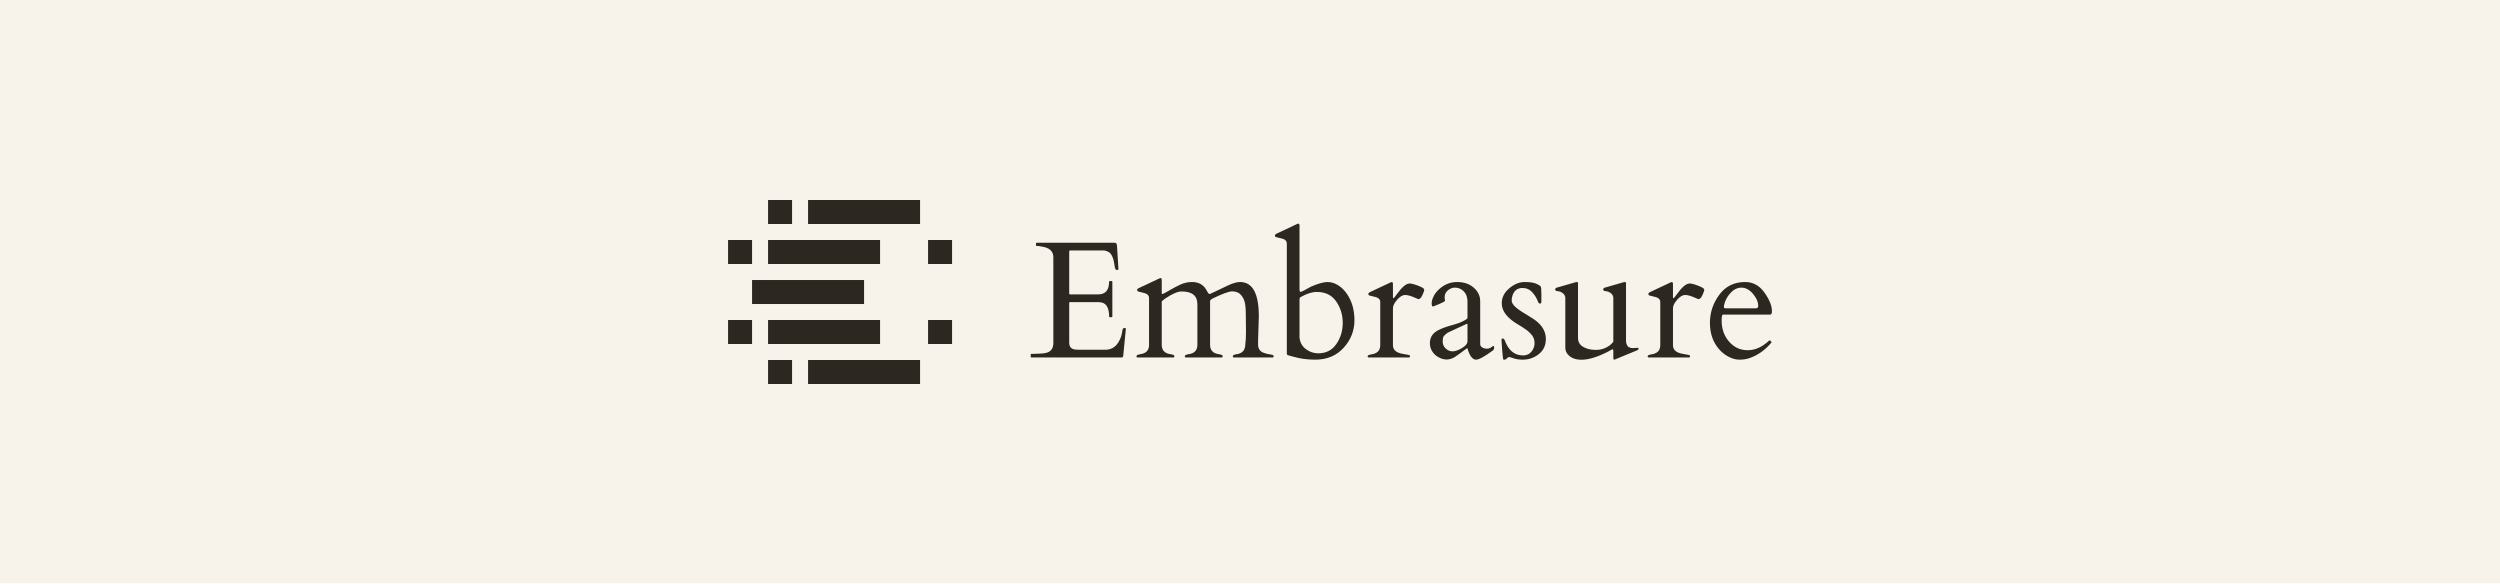
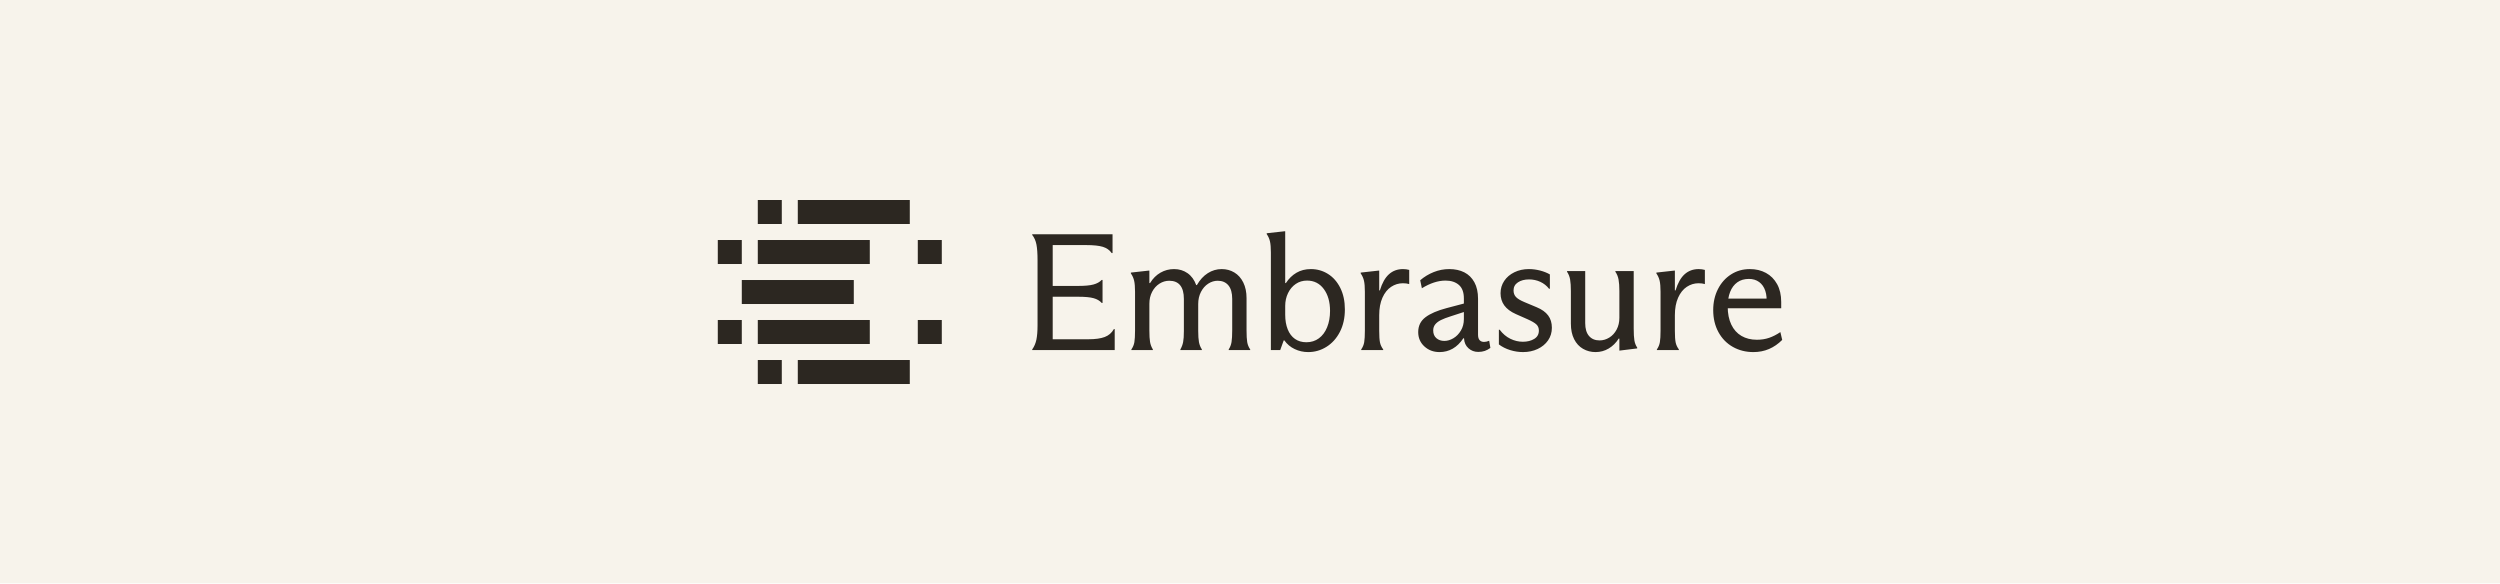
<svg xmlns="http://www.w3.org/2000/svg" width="1200" height="280" viewBox="0 0 1200 280" role="img" aria-labelledby="title desc">
  <rect width="1200" height="280" fill="#F7F3EB" />
-   <g transform="translate(349.473 96) scale(.16)" fill="#2C2721">
+   <g transform="translate(344.540 96) scale(.16)" fill="#2C2721">
    <rect x="120" width="72" height="72" />
    <rect x="120" y="480.022" width="72" height="72" />
    <rect y="120.021" width="72" height="72" />
    <rect x="600" y="120.021" width="72" height="72" />
    <rect y="359.993" width="72" height="72" />
    <rect x="600" y="359.993" width="72" height="72" />
    <rect x="240" width="336" height="72" />
    <rect x="240" y="480.022" width="336" height="72" />
    <rect x="120" y="120.021" width="336" height="72" />
    <rect x="120" y="359.993" width="336" height="72" />
    <rect x="72.001" y="240.05" width="336" height="72" />
  </g>
-   <path fill="#2C2721" transform="translate(494.473 171.582) scale(0.0390625 -0.0390625)" d="M7 8V36Q7 44 15 44H37Q79 47 123.0 47.5Q167 48 203 58Q285 82 285 178V1232Q285 1331 168 1358Q135 1365 101 1370H80Q72 1370 72 1378V1402Q72 1410 80 1410H1031Q1049 1410 1057.0 1403.5Q1065 1397 1067 1375L1085 1085Q1085 1075 1070.0 1075.0Q1055 1075 1048 1084Q1042 1094 1032.5 1157.0Q1023 1220 998.0 1262.0Q973 1304 910 1315H493Q480 1315 480 1302V785Q480 775 490 775H836Q970 775 970 931Q970 939 978 939H1002Q1010 939 1010 931V503Q1010 495 1002 495H978Q970 495 970 503Q970 651 884 674Q860 680 833 680H490Q480 680 480 670V183Q480 108 549 98Q569 95 591 95H924Q1027 95 1084 186Q1125 251 1134 335Q1137 363 1164 363Q1176 363 1176 350L1143 14Q1137 0 1129 0H15Q7 0 7 8ZM2652 315 2650 526Q2650 655 2628.0 707.0Q2606 759 2572.0 785.5Q2538 812 2480.5 812.0Q2423 812 2237 722Q2212 707 2211 694V156Q2211 55 2319 40Q2366 33 2366.0 17.5Q2366 2 2356 0H1910Q1900 2 1900 14Q1900 33 1947 40Q2055 55 2055 156V654Q2055 811 1861 811Q1790 811 1664 727Q1632 706 1617 688V156Q1617 55 1725 40Q1772 33 1772.0 17.5Q1772 2 1762 0H1316Q1306 2 1306 14Q1306 33 1353 40Q1461 55 1461 154V730Q1461 772 1415 788Q1395 795 1372.0 799.5Q1349 804 1335.5 808.0Q1322 812 1318.5 815.5Q1315 819 1315.0 830.5Q1315 842 1330 850L1585 970Q1597 976 1600 976Q1617 976 1617 952V786Q1618 780 1624.5 780.0Q1631 780 1657.5 794.0Q1684 808 1727.0 833.5Q1770 859 1840.5 893.0Q1911 927 1990 927Q2117 927 2172 818Q2193 774 2210.0 780.5Q2227 787 2263 805Q2348 847 2435.0 887.0Q2522 927 2579 927Q2810 927 2810 506L2801 214V156Q2801 78 2879 54Q2912 43 2942.5 38.5Q2973 34 2982.5 30.0Q2992 26 2992.0 14.0Q2992 2 2982 0H2500Q2490 2 2490 14Q2490 33 2537 40Q2644 55 2644 164Q2652 214 2652 315ZM3310 837Q3310 806 3324.5 806.0Q3339 806 3452 871Q3584 927 3653.0 927.0Q3722 927 3785.0 887.0Q3848 847 3892 782Q3985 648 3985.0 457.0Q3985 266 3852.5 119.5Q3720 -27 3503 -27Q3362 -27 3243 7Q3208 17 3183.5 23.0Q3159 29 3156.5 35.5Q3154 42 3154 51V1399Q3154 1441 3108 1457Q3088 1464 3065.0 1468.5Q3042 1473 3028.5 1477.0Q3015 1481 3011.5 1484.5Q3008 1488 3008.0 1499.5Q3008 1511 3023 1519L3278 1639Q3290 1645 3293 1645Q3310 1645 3310 1621ZM3522 805Q3433 805 3322 741Q3310 734 3310 717V244Q3320 153 3389.0 102.0Q3458 51 3540 51Q3684 51 3762.5 165.0Q3841 279 3841.0 425.0Q3841 571 3761.0 688.0Q3681 805 3522 805ZM4773 717Q4761 719 4738 730Q4655 768 4608.0 768.0Q4561 768 4509.5 709.5Q4458 651 4458 604V152Q4458 77 4545 52Q4583 42 4616.0 37.5Q4649 33 4658.5 29.0Q4668 25 4668.0 13.5Q4668 2 4658 0H4157Q4147 2 4147 14Q4147 32 4194 38Q4302 54 4302 152V681Q4302 723 4256 739Q4236 746 4213.0 750.5Q4190 755 4176.5 759.0Q4163 763 4159.5 766.5Q4156 770 4156.0 781.5Q4156 793 4171 801L4426 921Q4438 927 4441 927Q4458 927 4458 903V741Q4458 729 4464 729Q4472 729 4505 776Q4600 909 4662 909Q4697 909 4769.5 881.0Q4842 853 4842 834Q4842 811 4819.0 764.0Q4796 717 4773 717ZM5682 83Q5532 -27 5479 -27Q5415 -27 5375 106Q5372 116 5370 115Q5246 22 5214 3Q5132 -44 5049.5 -12.0Q4967 20 4930 94Q4912 132 4912 175Q4912 260 4975.0 310.0Q5038 360 5215 406Q5275 422 5322.0 447.0Q5369 472 5371.5 479.0Q5374 486 5374 492V684Q5374 797 5286 843Q5257 858 5216.5 858.0Q5176 858 5134.5 826.0Q5093 794 5093 735L5098 696Q5092 684 5026.0 656.0Q4960 628 4950 626Q4934 626 4934.0 664.5Q4934 703 4957.0 750.0Q4980 797 5022 836Q5120 927 5246.0 927.0Q5372 927 5451.0 857.5Q5530 788 5530 692V165Q5530 139 5554.5 123.5Q5579 108 5611.0 108.0Q5643 108 5664.5 124.5Q5686 141 5694.0 141.0Q5702 141 5702.0 119.5Q5702 98 5682 83ZM5374 199V402Q5374 413 5369.0 413.0Q5364 413 5362 412L5130 304Q5094 278 5081.5 260.0Q5069 242 5069.0 194.0Q5069 146 5106.0 110.5Q5143 75 5190.5 75.0Q5238 75 5306.0 115.5Q5374 156 5374 199ZM6282 684Q6282 662 6265.5 662.0Q6249 662 6240 686Q6216 752 6168.5 803.0Q6121 854 6051 854Q5959 854 5927 762Q5917 731 5917.0 698.0Q5917 665 5959.0 624.5Q6001 584 6097.0 528.0Q6193 472 6237 433Q6337 344 6337.0 227.0Q6337 110 6251.0 41.5Q6165 -27 6051 -27Q5990 -27 5940.5 -10.5Q5891 6 5883.5 6.0Q5876 6 5859.5 -10.5Q5843 -27 5833 -27H5816Q5810 -27 5801.0 81.0Q5792 189 5792.0 209.0Q5792 229 5795.5 231.0Q5799 233 5807.0 233.0Q5815 233 5820.5 228.0Q5826 223 5830.0 215.5Q5834 208 5836.5 200.0Q5839 192 5849 170Q5917 25 6059 25Q6122 25 6160.0 71.5Q6198 118 6198.0 175.0Q6198 232 6168.0 271.0Q6138 310 6093.5 342.0Q6049 374 5997 404Q5795 522 5795 665Q5795 772 5887.0 849.5Q5979 927 6076.0 927.0Q6173 927 6219.5 906.0Q6266 885 6274.0 870.5Q6282 856 6282 776ZM7166 88Q7161 105 7153.0 99.5Q7145 94 7088 65Q6901 -28 6776.0 -28.0Q6651 -28 6596 52Q6576 82 6576 126V736Q6573 765 6550 786Q6519 812 6485.5 814.0Q6452 816 6452.0 834.5Q6452 853 6468 857L6697 923Q6709 927 6720.5 927.0Q6732 927 6732 910V239Q6732 169 6794.0 131.0Q6856 93 6952.5 93.0Q7049 93 7126 152Q7150 171 7166 194V736Q7163 765 7140 786Q7109 812 7075.5 814.0Q7042 816 7042.0 834.5Q7042 853 7058 857L7287 923Q7299 927 7310.5 927.0Q7322 927 7322 907V197Q7327 153 7347.0 134.0Q7367 115 7412 115L7470 119Q7476 119 7476.0 107.5Q7476 96 7461 89L7195 -21Q7183 -27 7174.5 -27.0Q7166 -27 7166 -2ZM8214 717Q8202 719 8179 730Q8096 768 8049.0 768.0Q8002 768 7950.5 709.5Q7899 651 7899 604V152Q7899 77 7986 52Q8024 42 8057.0 37.5Q8090 33 8099.5 29.0Q8109 25 8109.0 13.5Q8109 2 8099 0H7598Q7588 2 7588 14Q7588 32 7635 38Q7743 54 7743 152V681Q7743 723 7697 739Q7677 746 7654.0 750.5Q7631 755 7617.5 759.0Q7604 763 7600.5 766.5Q7597 770 7597.0 781.5Q7597 793 7612 801L7867 921Q7879 927 7882 927Q7899 927 7899 903V741Q7899 729 7905 729Q7913 729 7946 776Q8041 909 8103 909Q8138 909 8210.5 881.0Q8283 853 8283 834Q8283 811 8260.0 764.0Q8237 717 8214 717ZM8514 527Q8497 527 8497 454Q8497 299 8589.0 194.0Q8681 89 8817.5 89.0Q8954 89 9080 207Q9082 209 9085 209H9090Q9096 209 9101.5 199.5Q9107 190 9112 187Q8996 46 8839 -8Q8785 -27 8717.0 -27.0Q8649 -27 8579.0 10.5Q8509 48 8459 109Q8353 236 8353.0 425.5Q8353 615 8468.5 771.0Q8584 927 8786 927Q8931 927 9023.0 797.5Q9115 668 9115 570Q9115 527 9094 527ZM8525 623Q8525 604 8543 604H8920Q8946 604 8946 635Q8946 707 8881.5 782.5Q8817 858 8740 858Q8665 858 8603.5 790.0Q8542 722 8525 635Z" />
+   <path fill="#2C2721" transform="translate(489.540 168.040) scale(0.08 -0.08)" d="M569 126V0H74V4Q92 29 99.0 62.0Q106 95 106 149V155V540Q106 599 99.5 633.0Q93 667 74 691V695H556V582H551Q532 609 498.0 619.5Q464 630 398 630H197V385H352Q410 385 441.5 393.5Q473 402 491 421H496V283H491Q473 303 442.0 311.5Q411 320 352 320H197V65H412Q473 65 509.0 78.5Q545 92 564 126ZM691.0 350Q691.0 393 685.5 416.5Q680.0 440 666.0 460V465L774.0 477H777.0V402H781.0Q806.0 443 843.5 464.5Q881.0 486 925.0 486Q971.0 486 1006.0 461.5Q1041.0 437 1058.0 390H1062.0Q1089.0 437 1127.5 461.5Q1166.0 486 1211.0 486Q1253.0 486 1287.0 465.5Q1321.0 445 1340.5 405.5Q1360.0 366 1360.0 312V119Q1360.0 72 1364.0 48.0Q1368.0 24 1382.0 4V0H1253.0V4Q1266.0 24 1270.0 48.5Q1274.0 73 1274.0 119V307Q1274.0 361 1251.0 388.5Q1228.0 416 1187.0 416Q1157.0 416 1130.0 398.5Q1103.0 381 1086.5 349.0Q1070.0 317 1070.0 276V116Q1070.0 72 1074.5 48.0Q1079.0 24 1092.0 4V0H963.0V4Q975.0 25 979.5 48.0Q984.0 71 984.0 113Q984.0 114 984.0 114.5Q984.0 115 984.0 116V307Q984.0 361 962.0 388.5Q940.0 416 896.0 416Q865.0 416 837.5 398.5Q810.0 381 793.5 349.5Q777.0 318 777.0 278V117Q777.0 73 781.0 49.0Q785.0 25 798.0 4V0H669.0V4Q683.0 24 687.0 47.5Q691.0 71 691.0 117ZM1730.0 -12Q1687.0 -12 1649.0 6.0Q1611.0 24 1587.0 58H1583.0L1562.0 0H1506.0V586Q1506.0 629 1500.5 652.5Q1495.0 676 1481.0 696V701L1589.0 713H1592.0V402H1596.0Q1622.0 442 1659.5 464.0Q1697.0 486 1746.0 486Q1802.0 486 1848.5 457.0Q1895.0 428 1922.5 373.0Q1950.0 318 1950.0 244Q1950.0 167 1920.0 109.0Q1890.0 51 1839.5 19.5Q1789.0 -12 1730.0 -12ZM1719.0 47Q1762.0 47 1794.0 70.5Q1826.0 94 1843.5 137.0Q1861.0 180 1861.0 235Q1861.0 316 1823.5 366.5Q1786.0 417 1723.0 417Q1685.0 417 1655.5 397.0Q1626.0 377 1609.0 342.0Q1592.0 307 1592.0 265V212Q1592.0 162 1607.0 124.5Q1622.0 87 1650.5 67.0Q1679.0 47 1719.0 47ZM2070.0 350Q2070.0 393 2064.5 416.5Q2059.0 440 2045.0 460V465L2153.0 477H2156.0V358H2160.0Q2180.0 424 2214.5 455.0Q2249.0 486 2299.0 486Q2318.0 486 2336.0 481V396Q2320.0 401 2298.0 401Q2260.0 401 2227.5 379.5Q2195.0 358 2175.5 314.5Q2156.0 271 2156.0 209V116Q2156.0 69 2160.5 46.5Q2165.0 24 2180.0 4V0H2048.0V4Q2062.0 24 2066.0 47.5Q2070.0 71 2070.0 116ZM2518.0 -12Q2464.0 -12 2427.0 22.0Q2390.0 56 2390.0 108Q2390.0 164 2433.5 197.0Q2477.0 230 2561.0 252L2667.0 280L2669.0 230L2586.0 203Q2548.0 191 2526.0 180.0Q2504.0 169 2492.0 154.0Q2480.0 139 2480.0 118Q2480.0 88 2499.0 71.5Q2518.0 55 2547.0 55Q2574.0 55 2601.0 71.0Q2628.0 87 2646.0 117.0Q2664.0 147 2664.0 186V310Q2664.0 365 2634.0 391.0Q2604.0 417 2554.0 417Q2487.0 417 2412.0 371L2402.0 419Q2438.0 450 2483.0 468.0Q2528.0 486 2576.0 486Q2628.0 486 2666.5 466.5Q2705.0 447 2727.0 407.0Q2749.0 367 2749.0 308V92Q2749.0 70 2758.5 59.5Q2768.0 49 2785.0 49Q2799.0 49 2816.0 56L2823.0 13Q2807.0 1 2789.5 -5.0Q2772.0 -11 2750.0 -11Q2716.0 -11 2691.5 11.0Q2667.0 33 2665.0 69V71H2661.0Q2633.0 29 2597.0 8.5Q2561.0 -12 2518.0 -12ZM3019.0 -12Q2980.0 -12 2941.5 0.0Q2903.0 12 2874.0 34V122H2879.0Q2906.0 86 2942.5 68.0Q2979.0 50 3018.0 50Q3058.0 50 3086.0 67.0Q3114.0 84 3114.0 117Q3114.0 140 3099.0 154.0Q3084.0 168 3046.0 185L2976.0 216Q2929.0 237 2906.5 268.0Q2884.0 299 2884.0 341Q2884.0 382 2906.0 415.0Q2928.0 448 2967.0 467.0Q3006.0 486 3054.0 486Q3087.0 486 3120.5 477.5Q3154.0 469 3180.0 454V368H3175.0Q3154.0 395 3122.5 409.5Q3091.0 424 3055.0 424Q3015.0 424 2988.5 406.5Q2962.0 389 2962.0 358Q2962.0 334 2976.5 318.5Q2991.0 303 3027.0 288L3101.0 257Q3147.0 238 3169.5 208.0Q3192.0 178 3192.0 134Q3192.0 91 3169.0 58.0Q3146.0 25 3106.5 6.5Q3067.0 -12 3019.0 -12ZM3454.0 -12Q3413.0 -12 3379.0 7.5Q3345.0 27 3325.5 65.5Q3306.0 104 3306.0 159V354Q3306.0 397 3301.5 423.0Q3297.0 449 3283.0 470V474H3392.0V162Q3392.0 111 3415.0 84.5Q3438.0 58 3478.0 58Q3509.0 58 3536.5 75.0Q3564.0 92 3580.5 123.0Q3597.0 154 3597.0 194V354Q3597.0 397 3592.0 423.5Q3587.0 450 3573.0 470V474H3683.0V130Q3683.0 83 3687.0 58.5Q3691.0 34 3704.0 15V10L3599.0 -3H3597.0V69H3593.0Q3569.0 31 3533.0 9.5Q3497.0 -12 3454.0 -12ZM3844.0 350Q3844.0 393 3838.5 416.5Q3833.0 440 3819.0 460V465L3927.0 477H3930.0V358H3934.0Q3954.0 424 3988.5 455.0Q4023.0 486 4073.0 486Q4092.0 486 4110.0 481V396Q4094.0 401 4072.0 401Q4034.0 401 4001.5 379.5Q3969.0 358 3949.5 314.5Q3930.0 271 3930.0 209V116Q3930.0 69 3934.5 46.5Q3939.0 24 3954.0 4V0H3822.0V4Q3836.0 24 3840.0 47.5Q3844.0 71 3844.0 116ZM4401.0 -12Q4333.0 -12 4278.0 19.0Q4223.0 50 4191.5 107.5Q4160.0 165 4160.0 240Q4160.0 310 4188.5 366.0Q4217.0 422 4267.0 454.0Q4317.0 486 4380.0 486Q4434.0 486 4476.5 463.0Q4519.0 440 4543.5 395.5Q4568.0 351 4568.0 289V251H4230.0V309H4525.0L4479.0 274Q4484.0 321 4472.5 355.5Q4461.0 390 4435.5 408.5Q4410.0 427 4374.0 427Q4333.0 427 4304.5 406.5Q4276.0 386 4261.5 349.0Q4247.0 312 4247.0 261Q4247.0 198 4268.5 153.0Q4290.0 108 4329.5 85.0Q4369.0 62 4422.0 62Q4462.0 62 4495.5 73.5Q4529.0 85 4563.0 108L4574.0 61Q4538.0 25 4495.0 6.5Q4452.0 -12 4401.0 -12Z" />
</svg>
